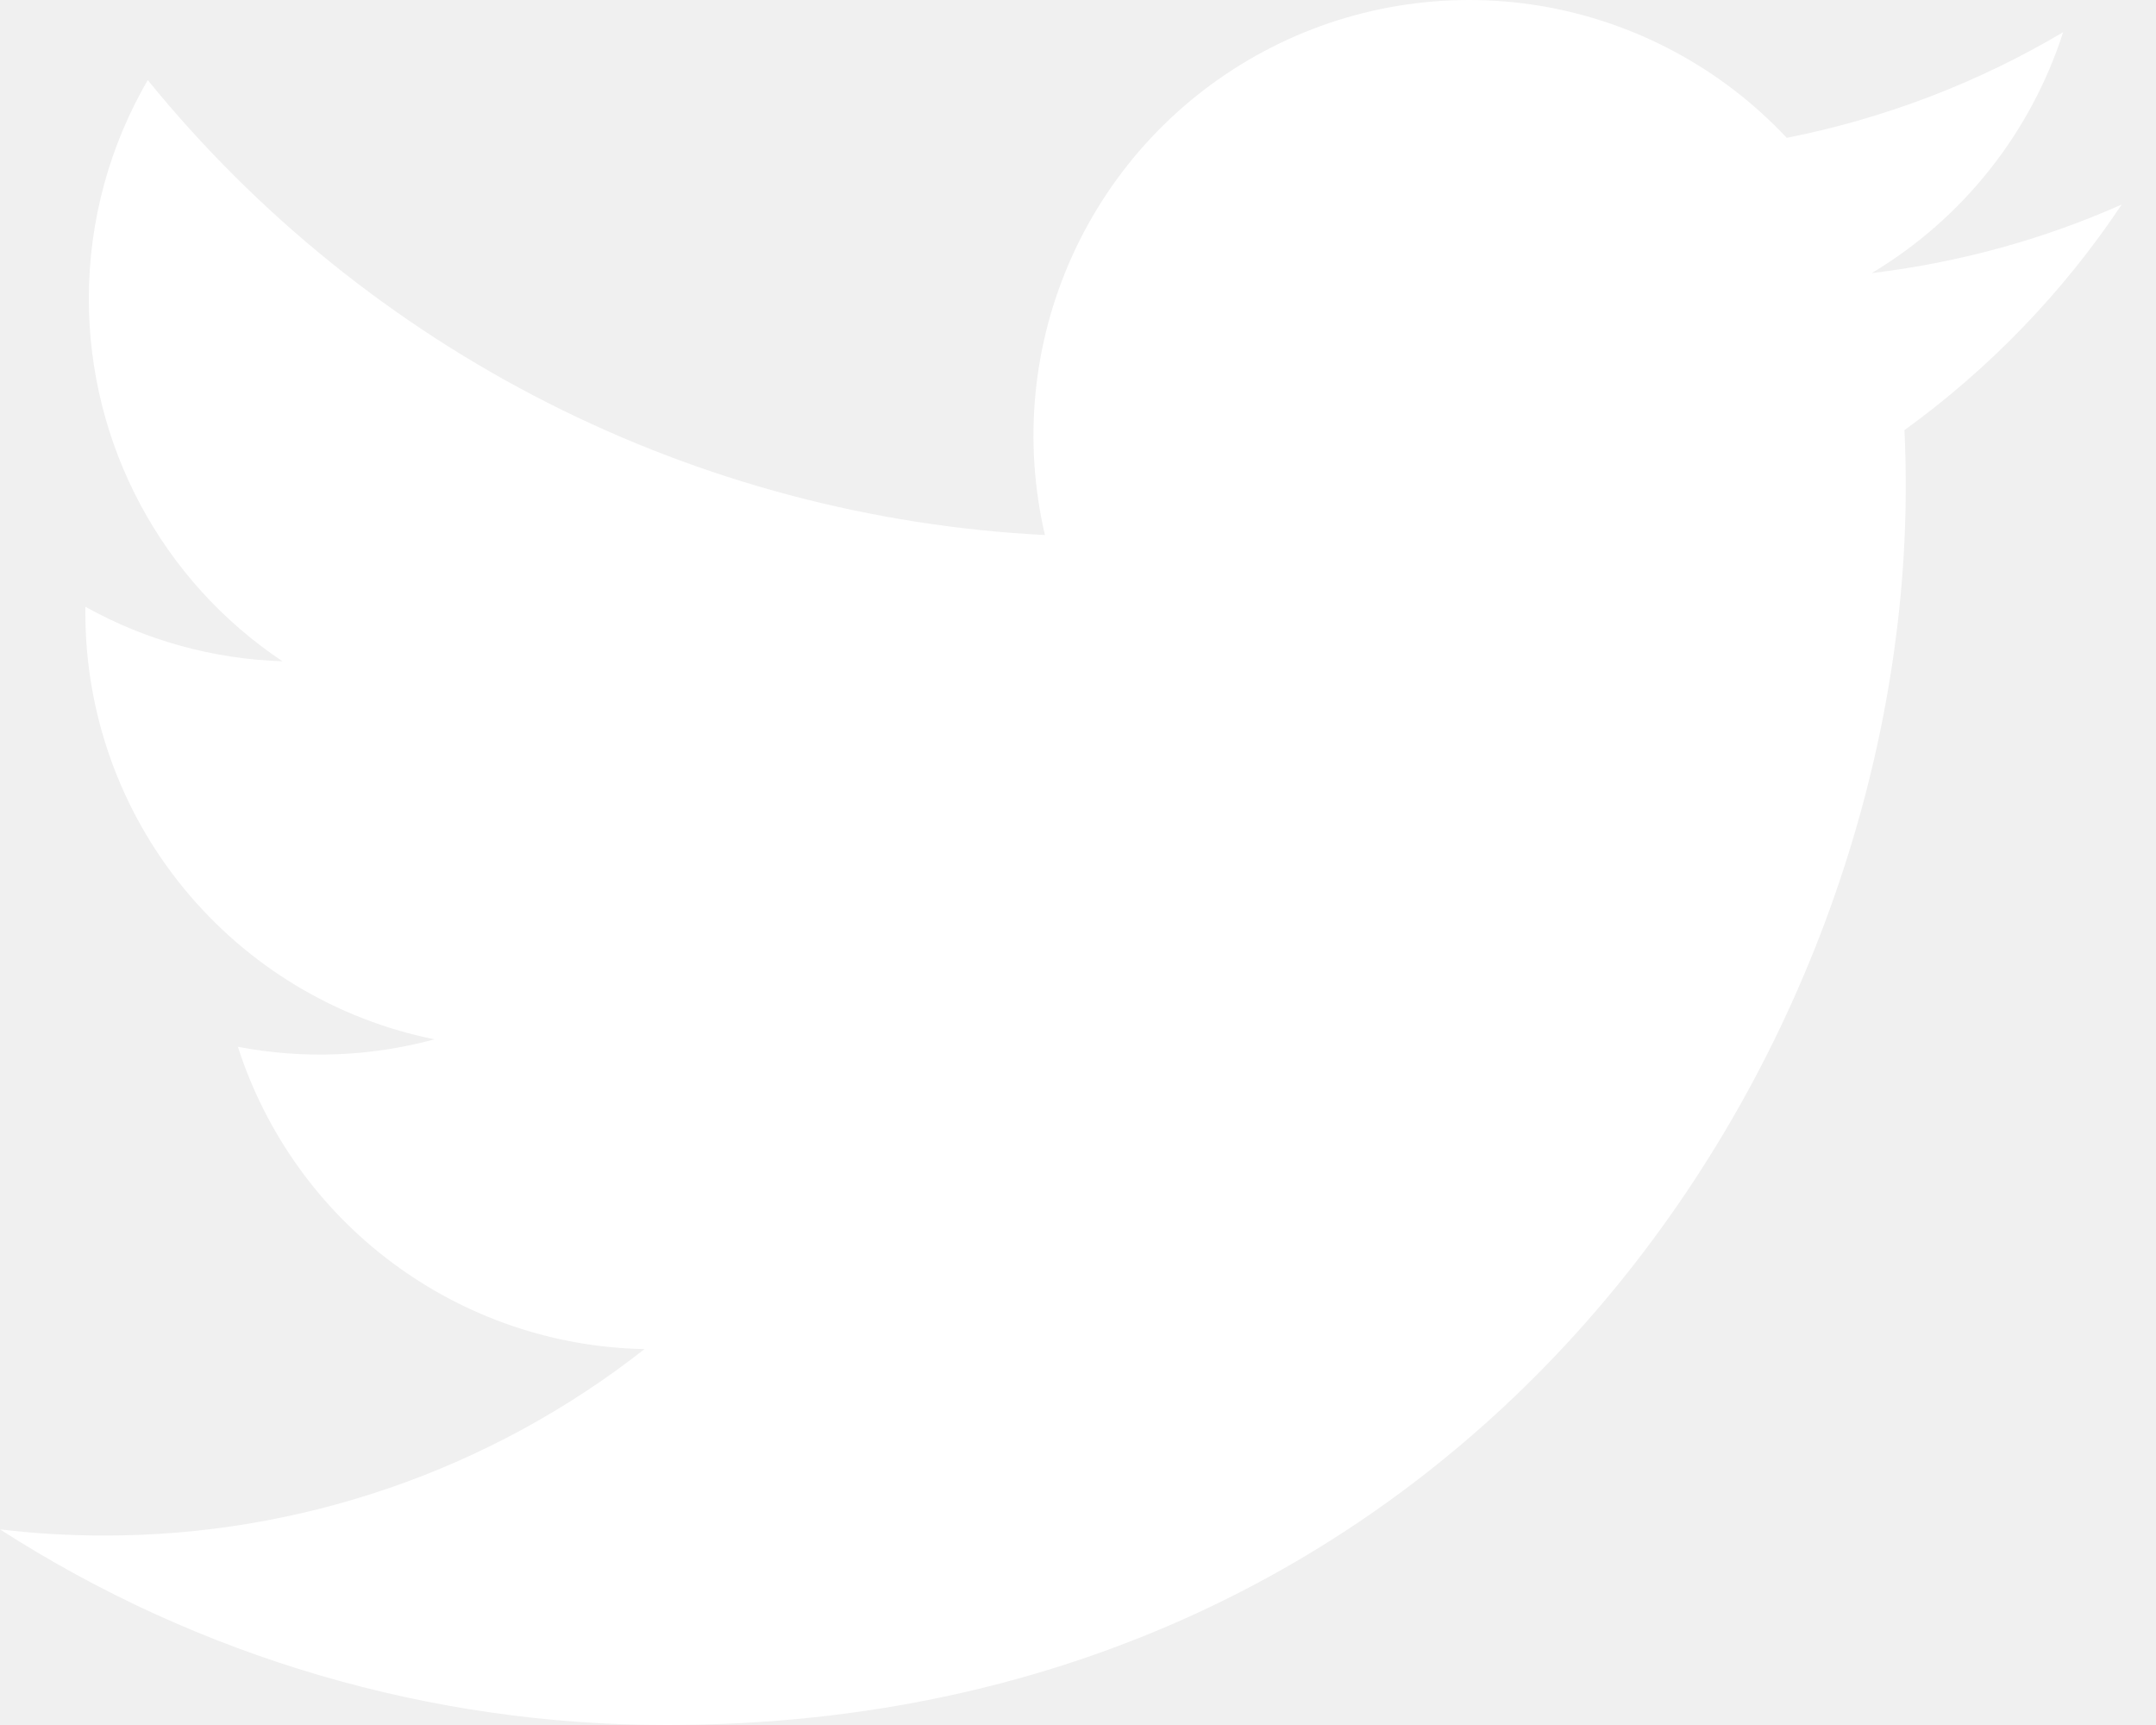
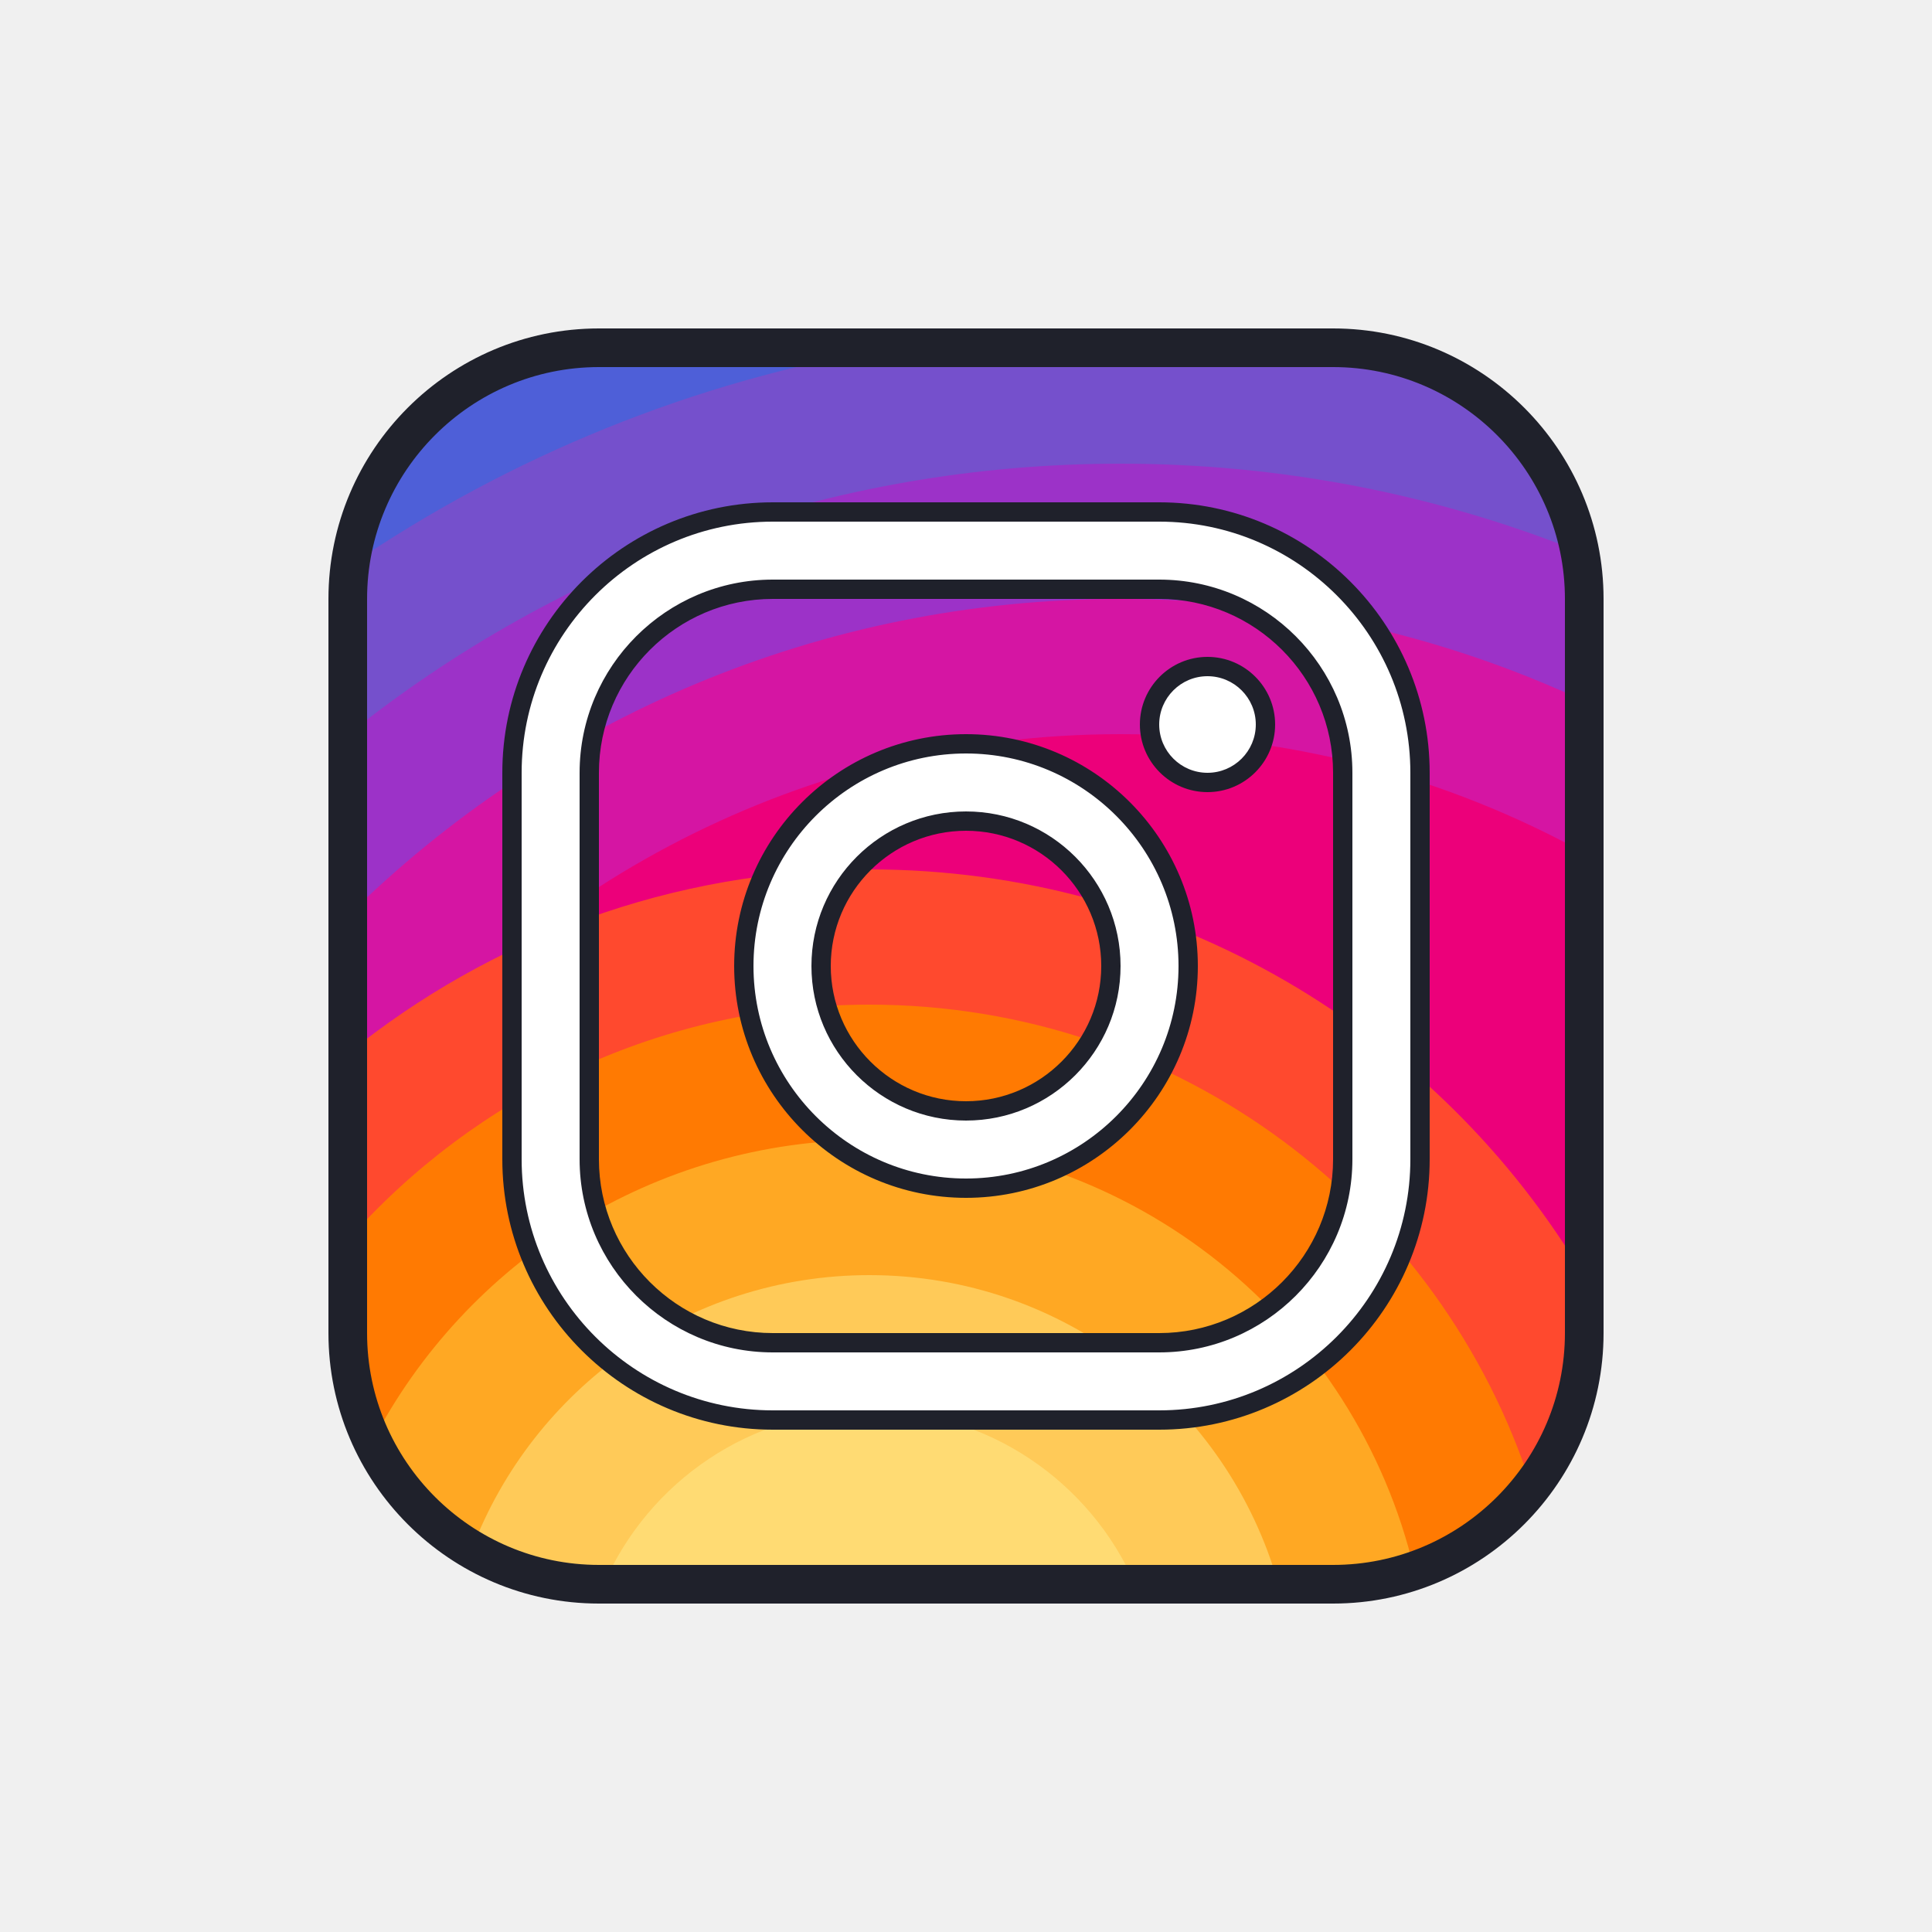
- <svg xmlns="http://www.w3.org/2000/svg" width="15" height="12" viewBox="0 0 15 12" fill="none">
-   <path d="M14.761 1.423C14.219 1.664 13.635 1.826 13.022 1.9C13.655 1.521 14.128 0.926 14.354 0.224C13.759 0.577 13.109 0.825 12.431 0.959C11.975 0.472 11.37 0.149 10.712 0.04C10.054 -0.068 9.378 0.044 8.79 0.359C8.201 0.674 7.734 1.174 7.459 1.782C7.184 2.39 7.118 3.072 7.27 3.722C6.066 3.661 4.888 3.348 3.812 2.803C2.737 2.258 1.788 1.492 1.028 0.557C0.768 1.005 0.618 1.525 0.618 2.079C0.618 2.578 0.741 3.069 0.976 3.509C1.211 3.949 1.551 4.324 1.965 4.6C1.484 4.585 1.014 4.455 0.594 4.221V4.26C0.593 4.96 0.835 5.638 1.278 6.179C1.721 6.72 2.337 7.092 3.023 7.23C2.577 7.351 2.109 7.369 1.655 7.282C1.849 7.884 2.225 8.41 2.733 8.787C3.24 9.164 3.852 9.373 4.484 9.385C3.412 10.227 2.087 10.684 0.723 10.682C0.481 10.682 0.24 10.668 0 10.639C1.384 11.529 2.996 12.002 4.642 12C10.213 12 13.259 7.386 13.259 3.383C13.259 3.253 13.256 3.122 13.25 2.992C13.842 2.564 14.354 2.033 14.76 1.425L14.761 1.423Z" fill="white" />
+ <svg xmlns="http://www.w3.org/2000/svg" viewBox="0 0 100 100" width="100px" height="100px">
+   <path fill="#4e5fd8" d="M82,31v38c0,2.01-0.46,3.92-1.27,5.62c-1.12,2.33-2.92,4.29-5.15,5.58C73.65,81.35,71.4,82,69,82H31 c-1.47,0-2.89-0.25-4.21-0.7h-0.01c-2.43-0.83-4.52-2.35-6.05-4.34C19.02,74.76,18,72,18,69V31c0-0.59,0.04-1.17,0.12-1.74 c0.1-0.77,0.27-1.52,0.51-2.24C20.3,21.79,25.21,18,31,18h38c0.43,0,0.85,0.02,1.26,0.06h0.03c0.77,0.08,1.51,0.22,2.23,0.43 c4.7,1.32,8.33,5.21,9.24,10.07c0.09,0.45,0.15,0.91,0.19,1.38C81.99,30.29,82,30.64,82,31z" />
+   <path fill="#7550cc" d="M81.76,28.56c-0.91-4.86-4.54-8.75-9.24-10.07c-0.74-0.16-1.48-0.3-2.23-0.43h-0.03 c-0.13-0.023-0.262-0.038-0.391-0.06H46.1c-10.24,1.72-19.73,5.64-27.98,11.26C18.04,29.83,18,30.41,18,31v38 c0,3,1.02,5.76,2.73,7.96c1.53,1.99,3.62,3.51,6.05,4.34h0.01C28.11,81.75,29.53,82,31,82h38c2.4,0,4.65-0.65,6.58-1.8 c2.23-1.29,4.03-3.25,5.15-5.58C81.54,72.92,82,71.01,82,69V31c0-0.36-0.01-0.71-0.05-1.06C81.91,29.47,81.85,29.01,81.76,28.56z" />
+   <path fill="#9c32c8" d="M82,31v38c0,2.01-0.46,3.92-1.27,5.62c-1.12,2.33-2.92,4.29-5.15,5.58C73.65,81.35,71.4,82,69,82H31 c-1.47,0-2.89-0.25-4.21-0.7h-0.01c-2.43-0.83-4.52-2.35-6.05-4.34C19.02,74.76,18,72,18,69V38.03C28.95,29.25,42.86,24,58,24 c8.4,0,16.42,1.62,23.76,4.56c0.09,0.45,0.15,0.91,0.19,1.38C81.99,30.29,82,30.64,82,31z" />
+   <path fill="#d515a3" d="M82,36.29V69c0,2.01-0.46,3.92-1.27,5.62c-1.12,2.33-2.92,4.29-5.15,5.58C73.65,81.35,71.4,82,69,82 H31c-1.47,0-2.89-0.25-4.21-0.7h-0.01c-2.43-0.83-4.52-2.35-6.05-4.34C19.02,74.76,18,72,18,69V47.41C28.28,37.26,42.41,31,58,31 C66.57,31,74.71,32.89,82,36.29z" />
+   <path fill="#ec007a" d="M82,44.14V69c0,2.01-0.46,3.92-1.27,5.62c-1.12,2.33-2.92,4.29-5.15,5.58C73.65,81.35,71.4,82,69,82 H31c-1.47,0-2.89-0.25-4.21-0.7h-0.01c-2.43-0.83-4.52-2.35-6.05-4.34C19.02,74.76,18,72,18,69V58.01C27.12,45.86,41.64,38,58,38 C66.69,38,74.87,40.22,82,44.14z" />
+   <path fill="#ff492e" d="M82,66.07V69c0,3-1.02,5.76-2.73,7.96c-1.53,1.99-3.62,3.51-6.05,4.34h-0.01 C71.89,81.75,70.47,82,69,82H31c-2.4,0-4.65-0.65-6.58-1.8c-2.23-1.29-4.03-3.25-5.15-5.58C18.46,72.92,18,71.01,18,69V54.54 C25.38,48.57,34.77,45,45,45C60.74,45,74.5,53.45,82,66.07z" />
+   <path fill="#ff7a02" d="M79.27,76.96c-1.53,1.99-3.62,3.51-6.05,4.34h-0.01C71.89,81.75,70.47,82,69,82H31 c-2.4,0-4.65-0.65-6.58-1.8c-2.23-1.29-4.03-3.25-5.15-5.58C18.46,72.92,18,71.01,18,69v-4.81C24.6,56.72,34.25,52,45,52 C61.03,52,74.61,62.48,79.27,76.96z" />
+   <path fill="#ffa823" d="M73.21,81.3C71.89,81.75,70.47,82,69,82H31c-2.4,0-4.65-0.65-6.58-1.8 c-2.23-1.29-4.03-3.25-5.15-5.58C24.1,65.34,33.81,59,45,59C58.71,59,70.2,68.51,73.21,81.3z" />
+   <path fill="#ffca58" d="M66.17,82H31c-2.4,0-4.65-0.65-6.58-1.8C27.57,71.9,35.6,66,45,66C55.07,66,63.56,72.77,66.17,82z" />
+   <path fill="#ffdb73" d="M58.75,82h-27.5c2.32-5.3,7.6-9,13.75-9S56.43,76.7,58.75,82z" />
+   <path fill="#fff" d="M60,26.5H40c-7.444,0-13.5,6.056-13.5,13.5v20c0,7.444,6.056,13.5,13.5,13.5h20 c7.444,0,13.5-6.056,13.5-13.5V40C73.5,32.556,67.444,26.5,60,26.5z M69.5,60c0,5.238-4.262,9.5-9.5,9.5H40 c-5.238,0-9.5-4.262-9.5-9.5V40c0-5.238,4.262-9.5,9.5-9.5h20c5.238,0,9.5,4.262,9.5,9.5V60z M50,61.5 c-6.341,0-11.5-5.159-11.5-11.5S43.659,38.5,50,38.5S61.5,43.659,61.5,50S56.341,61.5,50,61.5z M50,42.5 c-4.136,0-7.5,3.365-7.5,7.5s3.364,7.5,7.5,7.5s7.5-3.365,7.5-7.5S54.136,42.5,50,42.5z M65.5,37.5c0,1.657-1.343,3-3,3 s-3-1.343-3-3s1.343-3,3-3S65.5,35.843,65.5,37.5z" />
+   <path fill="#1f212b" d="M60,74H40c-7.72,0-14-6.28-14-14V40c0-7.72,6.28-14,14-14h20c7.72,0,14,6.28,14,14v20 C74,67.72,67.72,74,60,74z M40,27c-7.168,0-13,5.832-13,13v20c0,7.168,5.832,13,13,13h20c7.168,0,13-5.832,13-13V40 c0-7.168-5.832-13-13-13H40z M60,70H40c-5.514,0-10-4.486-10-10V40c0-5.514,4.486-10,10-10h20c5.514,0,10,4.486,10,10v20 C70,65.514,65.514,70,60,70z M40,31c-4.963,0-9,4.037-9,9v20c0,4.963,4.037,9,9,9h20c4.963,0,9-4.037,9-9V40c0-4.963-4.037-9-9-9H40 z M50,62c-6.617,0-12-5.383-12-12s5.383-12,12-12s12,5.383,12,12S56.617,62,50,62z M50,39c-6.065,0-11,4.935-11,11s4.935,11,11,11 s11-4.935,11-11S56.065,39,50,39z M50,58c-4.411,0-8-3.589-8-8s3.589-8,8-8s8,3.589,8,8S54.411,58,50,58z M50,43 c-3.859,0-7,3.141-7,7s3.141,7,7,7s7-3.141,7-7S53.859,43,50,43z M62.5,41c-1.93,0-3.5-1.57-3.5-3.5s1.57-3.5,3.5-3.5 s3.5,1.57,3.5,3.5S64.43,41,62.5,41z M62.5,35c-1.379,0-2.5,1.121-2.5,2.5s1.121,2.5,2.5,2.5s2.5-1.121,2.5-2.5S63.879,35,62.5,35z M69,83H31c-7.72,0-14-6.28-14-14V31c0-7.72,6.28-14,14-14h38c7.72,0,14,6.28,14,14v38C83,76.72,76.72,83,69,83z M31,19 c-6.617,0-12,5.383-12,12v38c0,6.617,5.383,12,12,12h38c6.617,0,12-5.383,12-12V31c0-6.617-5.383-12-12-12H31z" />
</svg>
